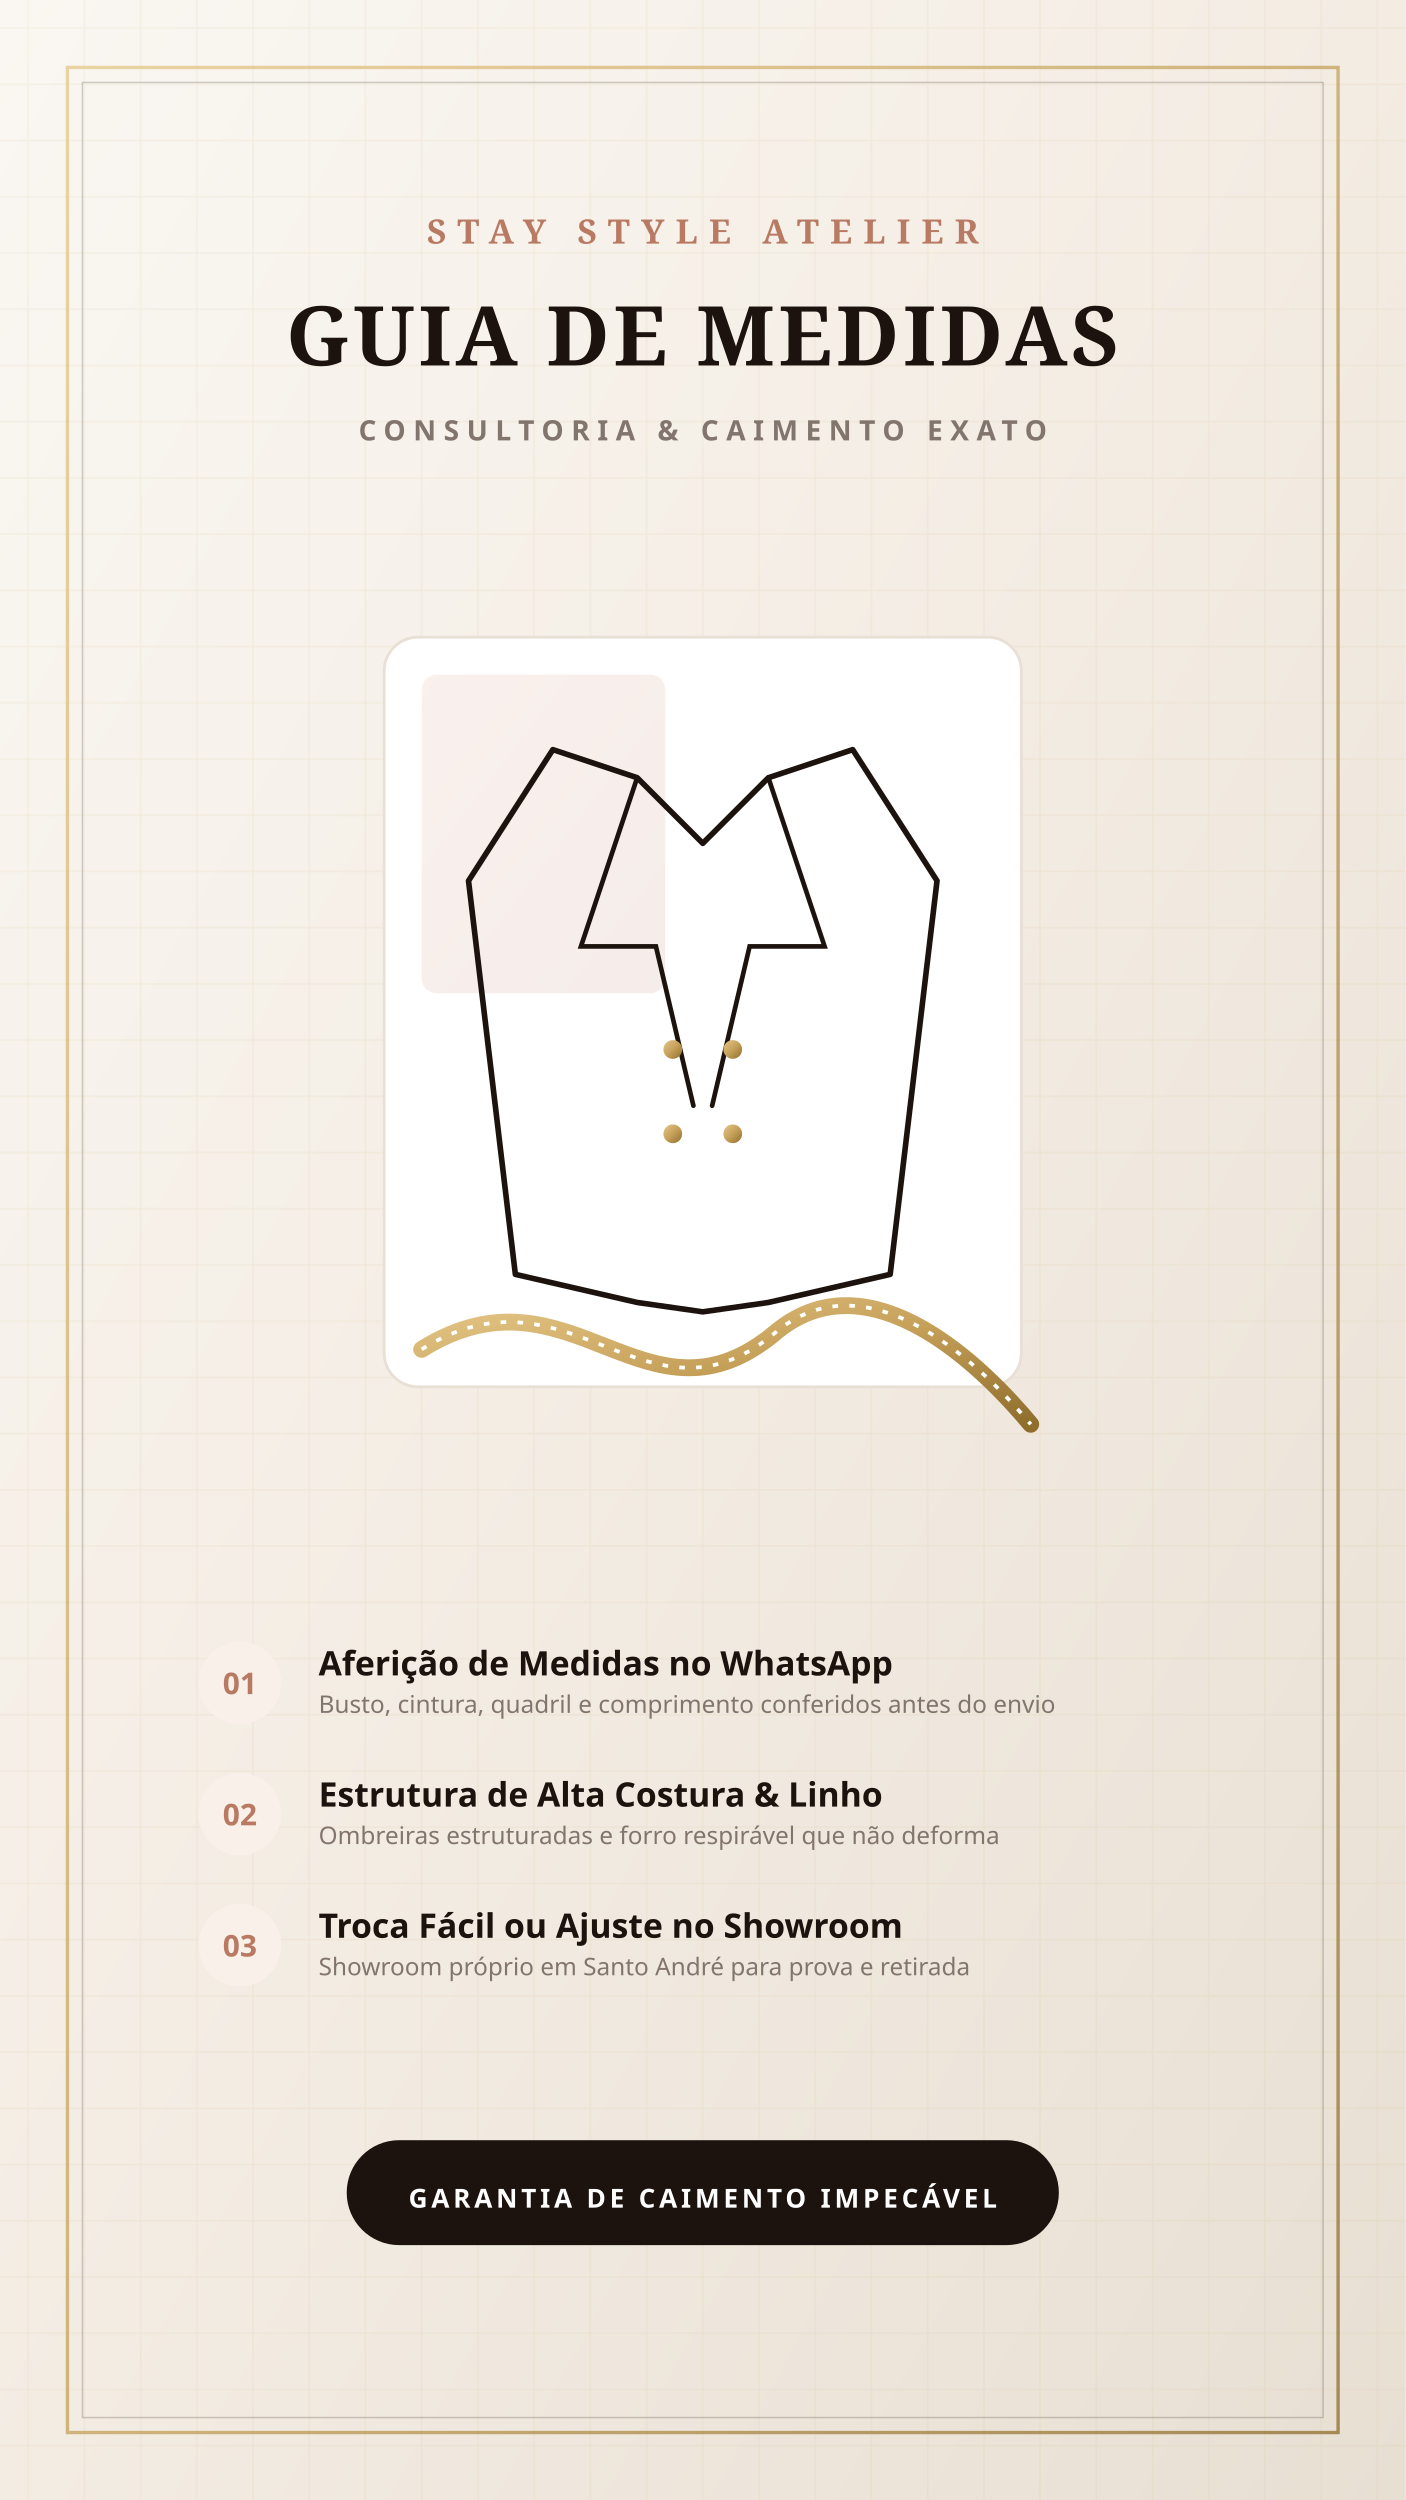
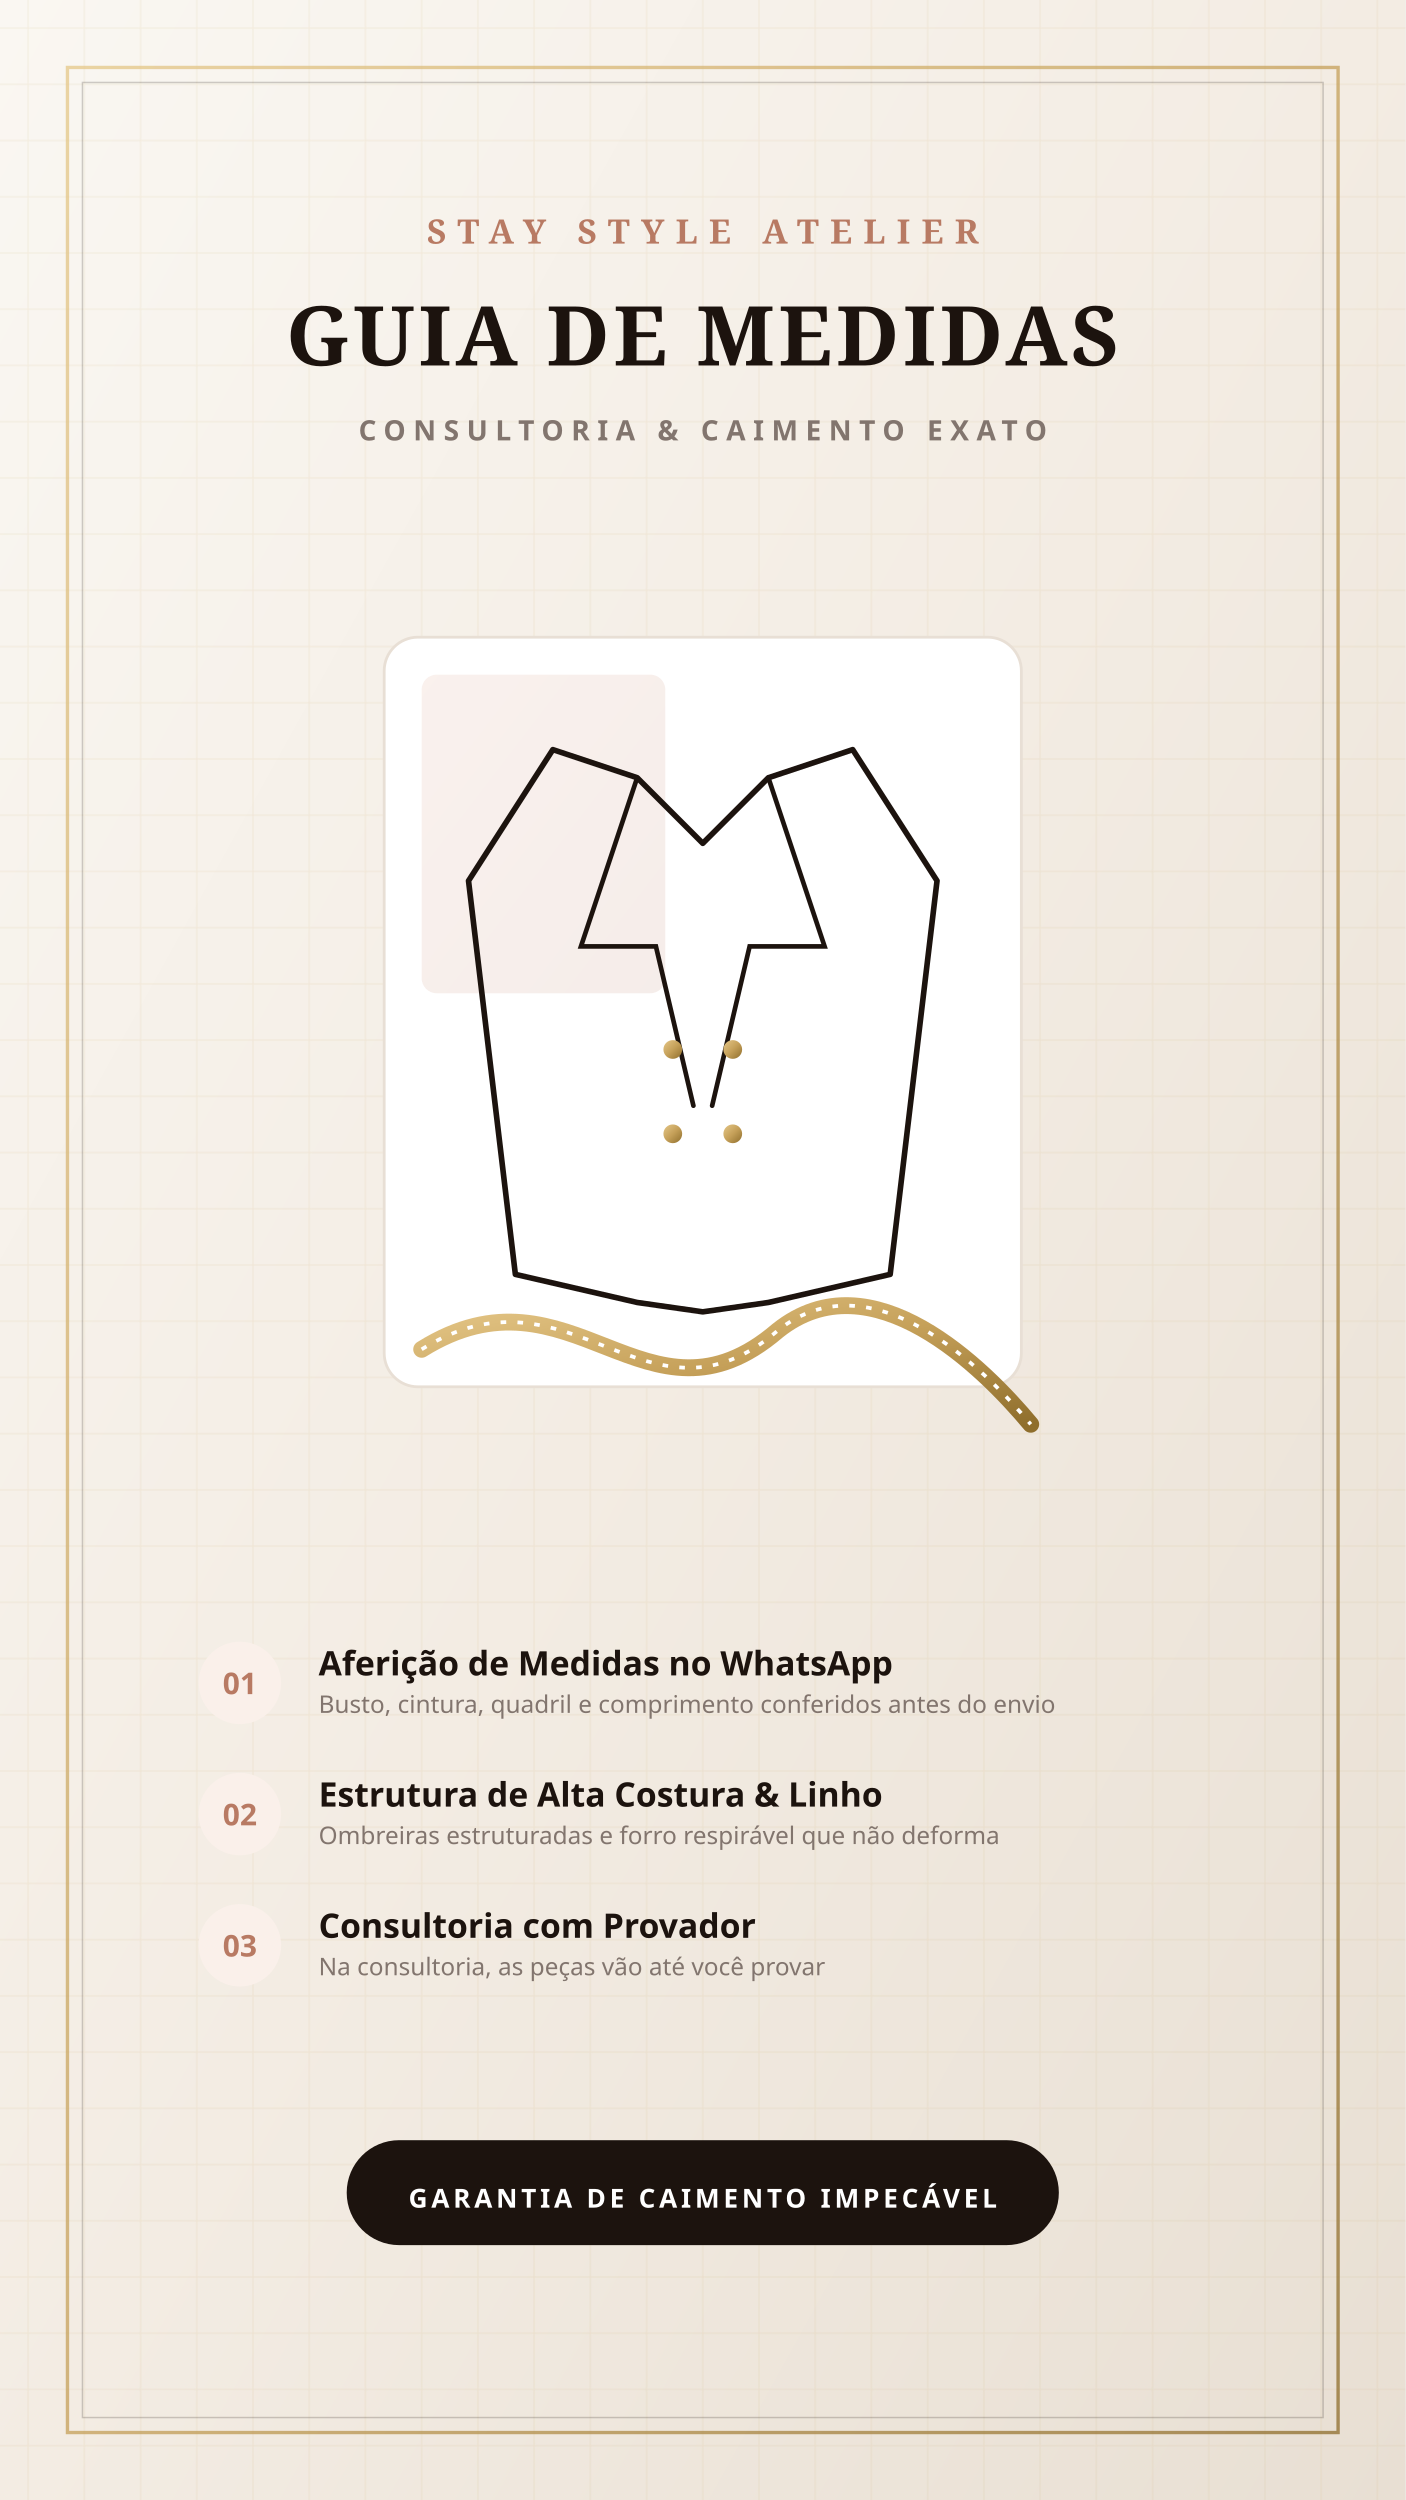
<svg xmlns="http://www.w3.org/2000/svg" viewBox="0 0 750 1334" width="750" height="1334">
  <defs>
    <linearGradient id="bgGrad" x1="0%" y1="0%" x2="100%" y2="100%">
      <stop offset="0%" stop-color="#FAF7F2" />
      <stop offset="50%" stop-color="#F3ECE3" />
      <stop offset="100%" stop-color="#E8DFD3" />
    </linearGradient>
    <linearGradient id="goldGrad" x1="0%" y1="0%" x2="100%" y2="100%">
      <stop offset="0%" stop-color="#E5C788" />
      <stop offset="50%" stop-color="#C5A059" />
      <stop offset="100%" stop-color="#8F6E2C" />
    </linearGradient>
    <linearGradient id="terracotaGrad" x1="0%" y1="0%" x2="100%" y2="100%">
      <stop offset="0%" stop-color="#C86D4B" />
      <stop offset="100%" stop-color="#9C4423" />
    </linearGradient>
    <pattern id="linenTexture" width="30" height="30" patternUnits="userSpaceOnUse">
      <path d="M0 15 L30 15 M15 0 L15 30" stroke="#C5A059" stroke-width="0.6" stroke-opacity="0.12" />
    </pattern>
  </defs>
  <rect width="750" height="1334" fill="url(#bgGrad)" />
  <rect width="750" height="1334" fill="url(#linenTexture)" />
  <rect x="36" y="36" width="678" height="1262" fill="none" stroke="url(#goldGrad)" stroke-width="1.8" stroke-opacity="0.75" />
  <rect x="44" y="44" width="662" height="1246" fill="none" stroke="#1C130E" stroke-width="0.8" stroke-opacity="0.2" />
  <text x="375" y="130" font-family="'Playfair Display', Georgia, serif" font-size="18" font-weight="600" fill="#B87A63" text-anchor="middle" letter-spacing="6">STAY STYLE ATELIER</text>
  <text x="375" y="195" font-family="'Playfair Display', Georgia, serif" font-size="44" font-weight="700" fill="#1C130E" text-anchor="middle" letter-spacing="2">GUIA DE MEDIDAS</text>
  <text x="375" y="235" font-family="'Plus Jakarta Sans', sans-serif" font-size="15" font-weight="600" fill="#82756E" text-anchor="middle" letter-spacing="4">CONSULTORIA &amp; CAIMENTO EXATO</text>
  <line x1="260" y1="265" x2="490" y2="265" stroke="url(#goldGrad)" stroke-width="1.5" />
  <g transform="translate(375, 570)">
    <rect x="-170" y="-230" width="340" height="400" rx="18" fill="#FFFFFF" stroke="#E8DFD5" stroke-width="1.5" />
    <rect x="-150" y="-210" width="130" height="170" rx="8" fill="url(#terracotaGrad)" opacity="0.1" />
    <path d="M-80 -170 L-125 -100 L-100 110 L-35 125 L0 130 L35 125 L100 110 L125 -100 L80 -170 L35 -155 L0 -120 L-35 -155 Z" fill="none" stroke="#1C130E" stroke-width="3" stroke-linecap="round" stroke-linejoin="round" />
    <path d="M-35 -155 L-65 -65 L-25 -65 L-5 20" fill="none" stroke="#1C130E" stroke-width="2.5" stroke-linecap="round" />
    <path d="M35 -155 L65 -65 L25 -65 L5 20" fill="none" stroke="#1C130E" stroke-width="2.5" stroke-linecap="round" />
    <circle cx="-16" cy="-10" r="5" fill="url(#goldGrad)" />
    <circle cx="16" cy="-10" r="5" fill="url(#goldGrad)" />
    <circle cx="-16" cy="35" r="5" fill="url(#goldGrad)" />
    <circle cx="16" cy="35" r="5" fill="url(#goldGrad)" />
    <path d="M-150 150 C -70 100, -30 200, 40 140 C 90 100, 150 160, 175 190" fill="none" stroke="url(#goldGrad)" stroke-width="9" stroke-linecap="round" />
    <path d="M-150 150 C -70 100, -30 200, 40 140 C 90 100, 150 160, 175 190" fill="none" stroke="#FFFFFF" stroke-width="2" stroke-dasharray="3,6" />
  </g>
  <g transform="translate(100, 870)">
    <circle cx="28" cy="28" r="22" fill="#FAF0EA" />
    <text x="28" y="34" font-family="'Plus Jakarta Sans', sans-serif" font-size="16" font-weight="800" fill="#B87A63" text-anchor="middle">01</text>
    <text x="70" y="24" font-family="'Plus Jakarta Sans', sans-serif" font-size="18" font-weight="700" fill="#1C130E">Aferição de Medidas no WhatsApp</text>
    <text x="70" y="44" font-family="'Plus Jakarta Sans', sans-serif" font-size="13" font-weight="500" fill="#82756E">Busto, cintura, quadril e comprimento conferidos antes do envio</text>
    <circle cx="28" cy="98" r="22" fill="#FAF0EA" />
    <text x="28" y="104" font-family="'Plus Jakarta Sans', sans-serif" font-size="16" font-weight="800" fill="#B87A63" text-anchor="middle">02</text>
    <text x="70" y="94" font-family="'Plus Jakarta Sans', sans-serif" font-size="18" font-weight="700" fill="#1C130E">Estrutura de Alta Costura &amp; Linho</text>
    <text x="70" y="114" font-family="'Plus Jakarta Sans', sans-serif" font-size="13" font-weight="500" fill="#82756E">Ombreiras estruturadas e forro respirável que não deforma</text>
    <circle cx="28" cy="168" r="22" fill="#FAF0EA" />
    <text x="28" y="174" font-family="'Plus Jakarta Sans', sans-serif" font-size="16" font-weight="800" fill="#B87A63" text-anchor="middle">03</text>
-     <text x="70" y="164" font-family="'Plus Jakarta Sans', sans-serif" font-size="18" font-weight="700" fill="#1C130E">Troca Fácil ou Ajuste no Showroom</text>
-     <text x="70" y="184" font-family="'Plus Jakarta Sans', sans-serif" font-size="13" font-weight="500" fill="#82756E">Showroom próprio em Santo André para prova e retirada</text>
+     <text x="70" y="164" font-family="'Plus Jakarta Sans', sans-serif" font-size="18" font-weight="700" fill="#1C130E">Consultoria com Provador</text>
+     <text x="70" y="184" font-family="'Plus Jakarta Sans', sans-serif" font-size="13" font-weight="500" fill="#82756E">Na consultoria, as peças vão até você provar</text>
  </g>
  <g transform="translate(375, 1170)">
    <rect x="-190" y="-28" width="380" height="56" rx="28" fill="#1C130E" />
    <text x="0" y="8" font-family="'Plus Jakarta Sans', sans-serif" font-size="14" font-weight="700" fill="#FFFFFF" text-anchor="middle" letter-spacing="2">GARANTIA DE CAIMENTO IMPECÁVEL</text>
  </g>
</svg>
